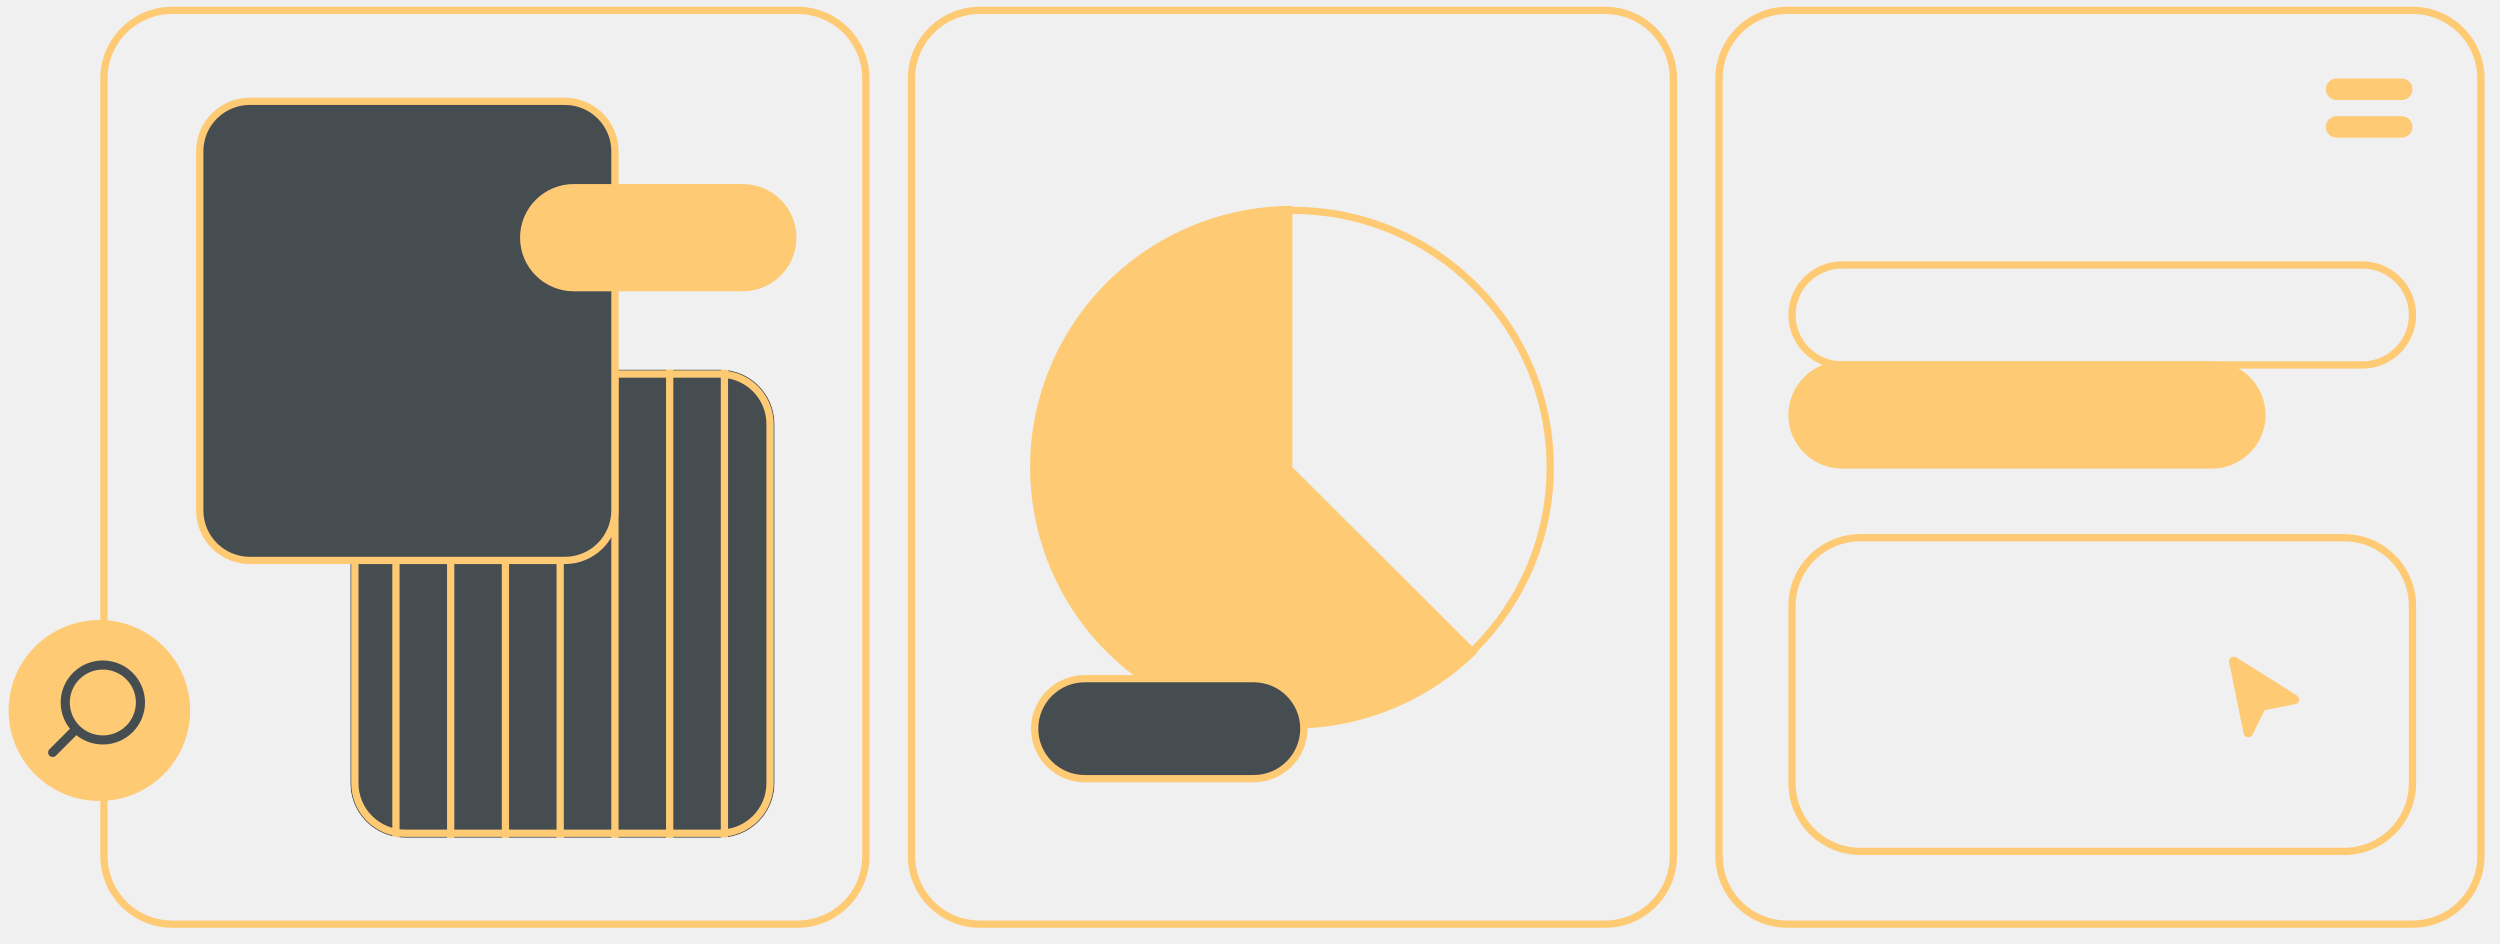
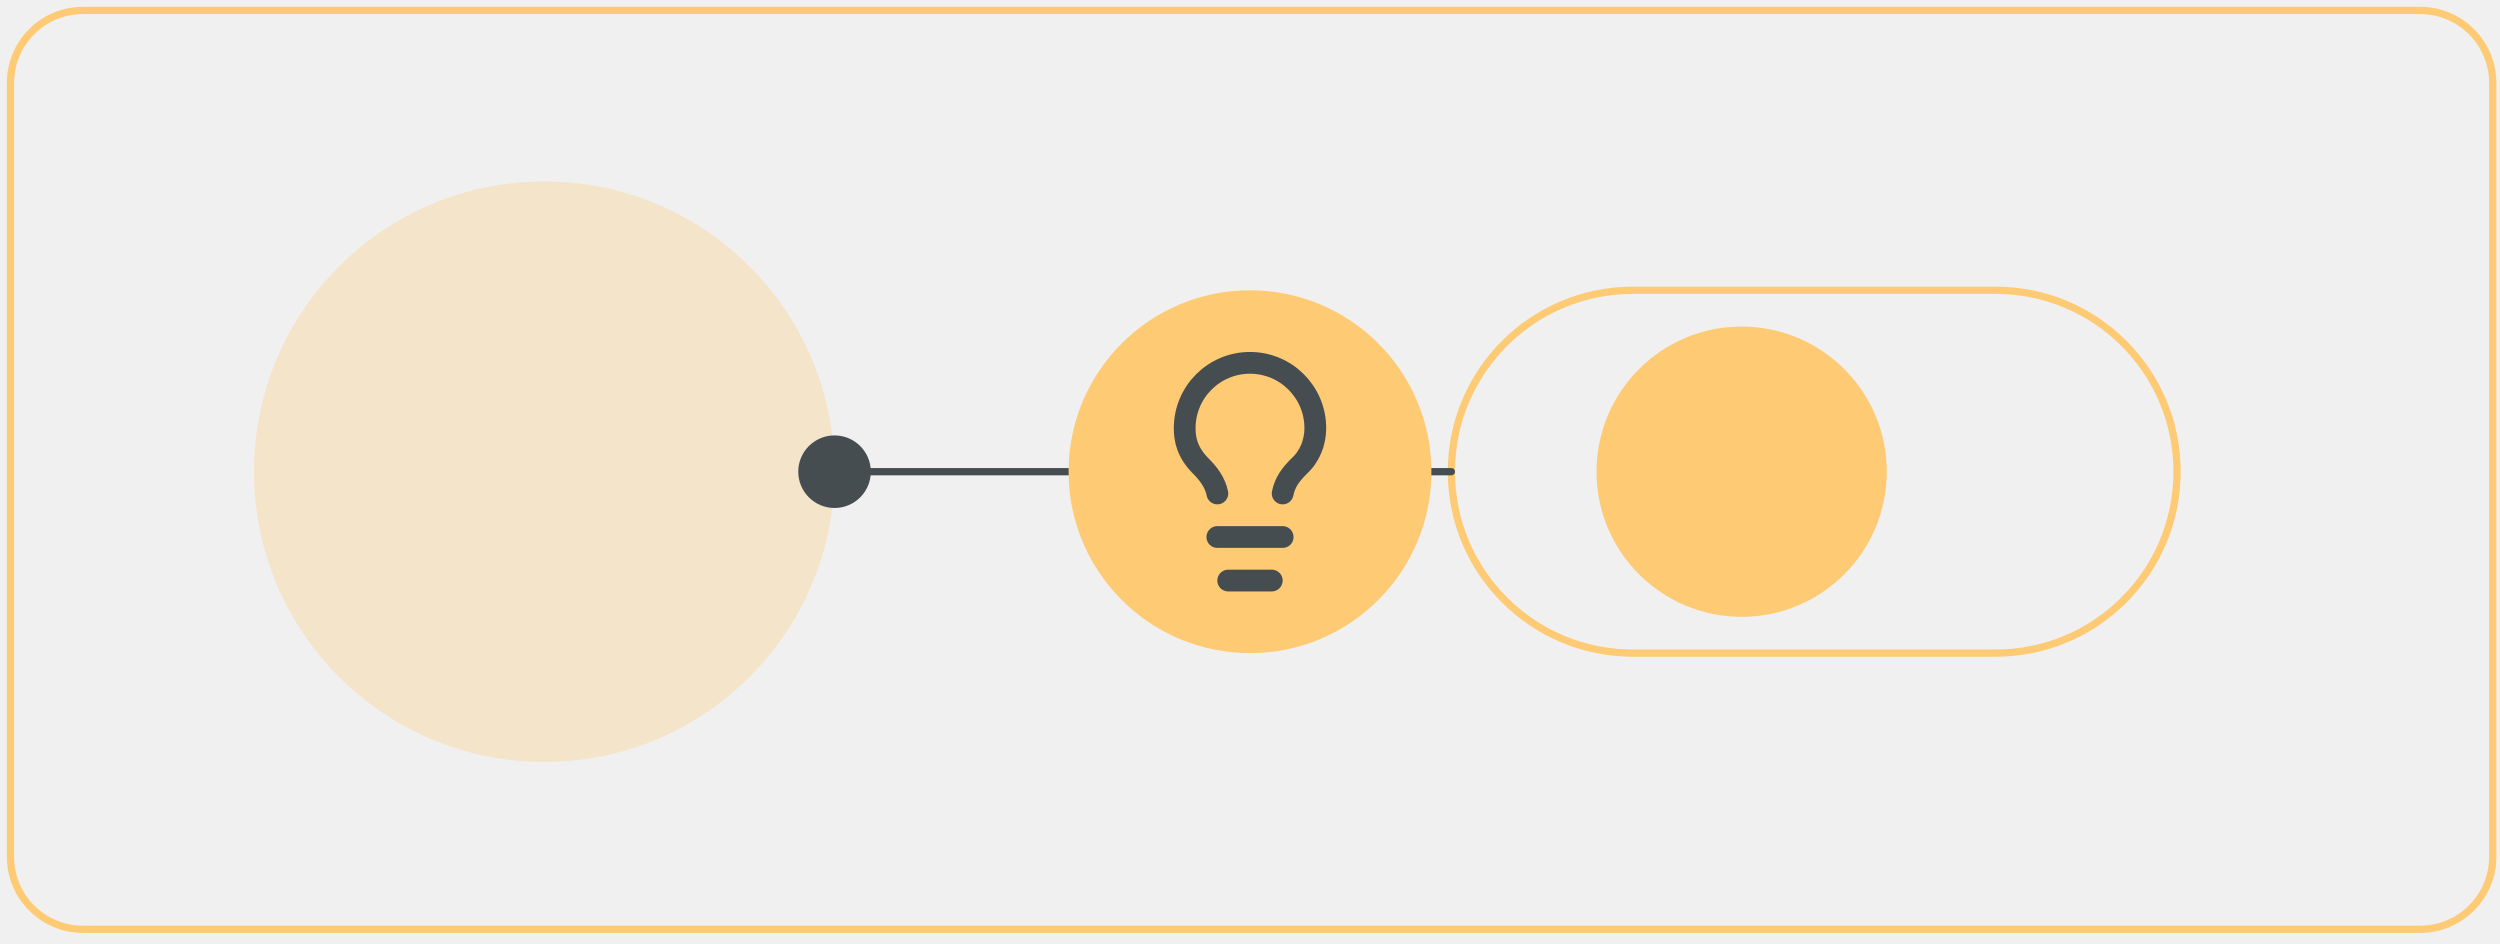
<svg xmlns="http://www.w3.org/2000/svg" viewBox="0 0 689 260" fill="none">
-   <path d="M442.326 2.857H270.064C259.648 2.857 251.204 11.271 251.204 21.651V235.902C251.204 246.281 259.648 254.695 270.064 254.695H442.326C452.742 254.695 461.185 246.281 461.185 235.902V21.651C461.185 11.271 452.742 2.857 442.326 2.857Z" stroke="#FECA74" stroke-width="2" />
-   <path d="M356.196 199.567C395.431 199.567 427.237 167.873 427.237 128.777C427.237 89.68 395.431 57.986 356.196 57.986C316.96 57.986 285.153 89.68 285.153 128.777C285.153 167.873 316.96 199.567 356.196 199.567Z" stroke="#FECA74" stroke-width="2" />
-   <mask id="mask0_37_196" style="mask-type:luminance" maskUnits="userSpaceOnUse" x="283" y="56" width="125" height="145">
-     <path d="M407.32 179.719C398.911 188.096 388.559 194.278 377.182 197.717C365.805 201.156 353.753 201.747 342.089 199.435C330.43 197.123 319.521 191.983 310.329 184.466C301.139 176.95 293.951 167.291 289.4 156.345C284.849 145.4 283.079 133.505 284.244 121.715C285.41 109.925 289.475 98.602 296.081 88.751C302.687 78.9 311.626 70.824 322.113 65.239C332.601 59.654 344.305 56.733 356.196 56.733V128.776L407.32 179.719Z" fill="white" />
-   </mask>
-   <g mask="url(#mask0_37_196)">
-     <path d="M407.32 179.719C398.911 188.096 388.559 194.278 377.182 197.717C365.805 201.156 353.753 201.747 342.089 199.435C330.43 197.123 319.521 191.983 310.329 184.466C301.139 176.95 293.951 167.291 289.4 156.345C284.849 145.4 283.079 133.505 284.244 121.715C285.41 109.925 289.475 98.602 296.081 88.751C302.687 78.9 311.626 70.824 322.113 65.239C332.601 59.654 344.305 56.733 356.196 56.733V128.776L407.32 179.719Z" fill="#FECA74" stroke="#FECA74" stroke-width="4" />
+   <path d="M667 2.88H22.86C11.83 2.88 2.89 11.82 2.89 22.84V236.15C2.89 247.17 11.83 256.11 22.86 256.11H667C678 256.11 687 247.17 687 236.15V22.84C687 11.82 678 2.88 667 2.88Z" stroke="#FECA74" stroke-width="2" />
+   <circle cx="150" cy="130" r="80" fill="#FECA74" fill-opacity="0.3" />
+   <rect x="400" y="80" width="200" height="100" rx="50" stroke="#FECA74" stroke-width="2" fill="none" />
+   <path d="M230 130 L400 130" stroke="#464D51" stroke-width="2" stroke-linecap="round" />
+   <circle cx="230" cy="130" r="10" fill="#464D51" />
+   <circle cx="480" cy="130" r="40" fill="#FECA74" />
+   <circle cx="344.5" cy="130" r="50" fill="#FECA74" />
+   <g transform="translate(308.5, 94) scale(3)" stroke="#464D51" stroke-width="2" stroke-linecap="round" stroke-linejoin="round" fill="none">
+     <path d="M15 14c.2-1 .7-1.7 1.5-2.5 1-.9 1.5-2.2 1.5-3.5A6 6 0 0 0 6 8c0 1 .2 2.2 1.5 3.5.7.7 1.3 1.5 1.5 2.5" />
+     <path d="M9 18h6" />
+     <path d="M10 22h4" />
  </g>
-   <path d="M345.508 187.037H298.983C291.346 187.037 285.153 193.208 285.153 200.82C285.153 208.431 291.346 214.602 298.983 214.602H345.508C353.147 214.602 359.339 208.431 359.339 200.82C359.339 193.208 353.147 187.037 345.508 187.037Z" fill="#464D51" stroke="#FECA74" stroke-width="2" />
-   <path d="M664.882 2.857H492.621C482.205 2.857 473.759 11.271 473.759 21.651V235.902C473.759 246.281 482.205 254.695 492.621 254.695H664.882C675.298 254.695 683.744 246.281 683.744 235.902V21.651C683.744 11.271 675.298 2.857 664.882 2.857Z" stroke="#FECA74" stroke-width="2" />
-   <path d="M651.05 73.021H507.71C500.07 73.021 493.878 79.191 493.878 86.803C493.878 94.415 500.07 100.585 507.71 100.585H651.05C658.69 100.585 664.882 94.415 664.882 86.803C664.882 79.191 658.69 73.021 651.05 73.021Z" stroke="#FECA74" stroke-width="2" />
-   <path d="M646.021 148.197H512.739C502.321 148.197 493.878 156.611 493.878 166.991V215.855C493.878 226.235 502.321 234.649 512.739 234.649H646.021C656.436 234.649 664.882 226.235 664.882 215.855V166.991C664.882 156.611 656.436 148.197 646.021 148.197Z" stroke="#FECA74" stroke-width="2" />
-   <path d="M609.558 100.586H507.71C500.07 100.586 493.878 106.757 493.878 114.368C493.878 121.98 500.07 128.15 507.71 128.15H609.558C617.195 128.15 623.387 121.98 623.387 114.368C623.387 106.757 617.195 100.586 609.558 100.586Z" fill="#FECA74" stroke="#FECA74" stroke-width="2" />
-   <path d="M623.591 195.519L620.284 202.209C619.977 202.832 619.049 202.713 618.912 202.033L614.927 182.442C614.798 181.814 615.49 181.339 616.032 181.681L632.715 192.158C633.274 192.509 633.116 193.361 632.468 193.489L624.105 195.126C623.881 195.17 623.692 195.315 623.591 195.519Z" fill="#FECA74" stroke="#FECA74" stroke-width="1.162" />
-   <path d="M661.911 21.651H643.963C642.323 21.651 640.991 22.977 640.991 24.613C640.991 26.248 642.323 27.574 643.963 27.574H661.911C663.55 27.574 664.882 26.248 664.882 24.613C664.882 22.977 663.55 21.651 661.911 21.651Z" fill="#FECA74" />
-   <path d="M661.911 32.017H643.963C642.323 32.017 640.991 33.343 640.991 34.979C640.991 36.614 642.323 37.94 643.963 37.94H661.911C663.55 37.94 664.882 36.614 664.882 34.979C664.882 33.343 663.55 32.017 661.911 32.017Z" fill="#FECA74" />
-   <path d="M219.769 2.857H47.508C37.092 2.857 28.648 11.271 28.648 21.651V235.902C28.648 246.281 37.092 254.695 47.508 254.695H219.769C230.186 254.695 238.63 246.281 238.63 235.902V21.651C238.63 11.271 230.186 2.857 219.769 2.857Z" stroke="#FECA74" stroke-width="2" />
-   <mask id="mask1_37_196" style="mask-type:luminance" maskUnits="userSpaceOnUse" x="96" y="101" width="118" height="130">
-     <path d="M198.394 101.839H111.634C103.301 101.839 96.546 108.57 96.546 116.874V215.855C96.546 224.159 103.301 230.89 111.634 230.89H198.394C206.727 230.89 213.482 224.159 213.482 215.855V116.874C213.482 108.57 206.727 101.839 198.394 101.839Z" fill="white" />
-   </mask>
-   <g mask="url(#mask1_37_196)">
-     <path d="M198.394 101.839H111.634C103.301 101.839 96.546 108.57 96.546 116.874V215.855C96.546 224.159 103.301 230.89 111.634 230.89H198.394C206.727 230.89 213.482 224.159 213.482 215.855V116.874C213.482 108.57 206.727 101.839 198.394 101.839Z" fill="#464D51" />
-     <path d="M139.296 306.066V25.41" stroke="#FECA74" stroke-width="2" />
-     <path d="M124.208 306.066V25.41" stroke="#FECA74" stroke-width="2" />
-     <path d="M109.12 306.066V25.41" stroke="#FECA74" stroke-width="2" />
-     <path d="M199.651 306.066V25.41" stroke="#FECA74" stroke-width="2" />
-     <path d="M184.562 306.066V25.41" stroke="#FECA74" stroke-width="2" />
-     <path d="M169.474 306.066V25.41" stroke="#FECA74" stroke-width="2" />
-     <path d="M154.385 306.066V25.41" stroke="#FECA74" stroke-width="2" />
-   </g>
-   <path d="M198.393 103.091H111.634C103.996 103.091 97.803 109.262 97.803 116.874V215.855C97.803 223.467 103.996 229.637 111.634 229.637H198.393C206.032 229.637 212.225 223.467 212.225 215.855V116.874C212.225 109.262 206.032 103.091 198.393 103.091Z" stroke="#FECA74" stroke-width="2" />
-   <path d="M155.642 27.916H68.883C61.244 27.916 55.052 34.086 55.052 41.698V140.679C55.052 148.291 61.244 154.461 68.883 154.461H155.642C163.281 154.461 169.473 148.291 169.473 140.679V41.698C169.473 34.086 163.281 27.916 155.642 27.916Z" fill="#464D51" />
-   <path d="M155.642 27.916H68.883C61.244 27.916 55.052 34.086 55.052 41.698V140.679C55.052 148.291 61.244 154.461 68.883 154.461H155.642C163.281 154.461 169.473 148.291 169.473 140.679V41.698C169.473 34.086 163.281 27.916 155.642 27.916Z" stroke="#FECA74" stroke-width="2" />
-   <path d="M204.68 51.721H158.157C150.519 51.721 144.326 57.892 144.326 65.504C144.326 73.115 150.519 79.286 158.157 79.286H204.68C212.319 79.286 218.512 73.115 218.512 65.504C218.512 57.892 212.319 51.721 204.68 51.721Z" fill="#FECA74" stroke="#FECA74" stroke-width="2" />
-   <path d="M51.908 195.808C51.908 182.314 40.931 171.375 27.39 171.375C13.848 171.375 2.871 182.314 2.871 195.808C2.871 209.301 13.848 220.24 27.39 220.24C40.931 220.24 51.908 209.301 51.908 195.808Z" fill="#FECA74" />
-   <path d="M51.908 195.808C51.908 182.314 40.931 171.375 27.39 171.375C13.848 171.375 2.871 182.314 2.871 195.808C2.871 209.301 13.848 220.24 27.39 220.24C40.931 220.24 51.908 209.301 51.908 195.808Z" stroke="#FECA74" />
-   <path d="M20.107 200.007C20.597 199.515 21.393 199.513 21.885 200.001C22.378 200.489 22.38 201.283 21.89 201.773L20.107 200.007ZM15.417 208.257C14.928 208.748 14.132 208.749 13.639 208.262C13.147 207.773 13.145 206.98 13.634 206.49L15.417 208.257ZM21.89 201.773L15.417 208.257L13.634 206.49L20.107 200.007L21.89 201.773ZM28.343 202.678C33.372 202.678 37.449 198.616 37.449 193.605H39.964C39.964 200 34.761 205.183 28.343 205.183V202.678ZM19.238 193.605C19.238 198.616 23.314 202.678 28.343 202.678V205.183C21.925 205.183 16.723 200 16.723 193.605H19.238ZM28.343 184.531C23.314 184.531 19.238 188.593 19.238 193.605H16.723C16.723 187.21 21.925 182.026 28.343 182.026V184.531ZM28.343 182.026C34.761 182.026 39.964 187.21 39.964 193.605H37.449C37.449 188.593 33.372 184.531 28.343 184.531V182.026Z" fill="#464D51" />
</svg>
